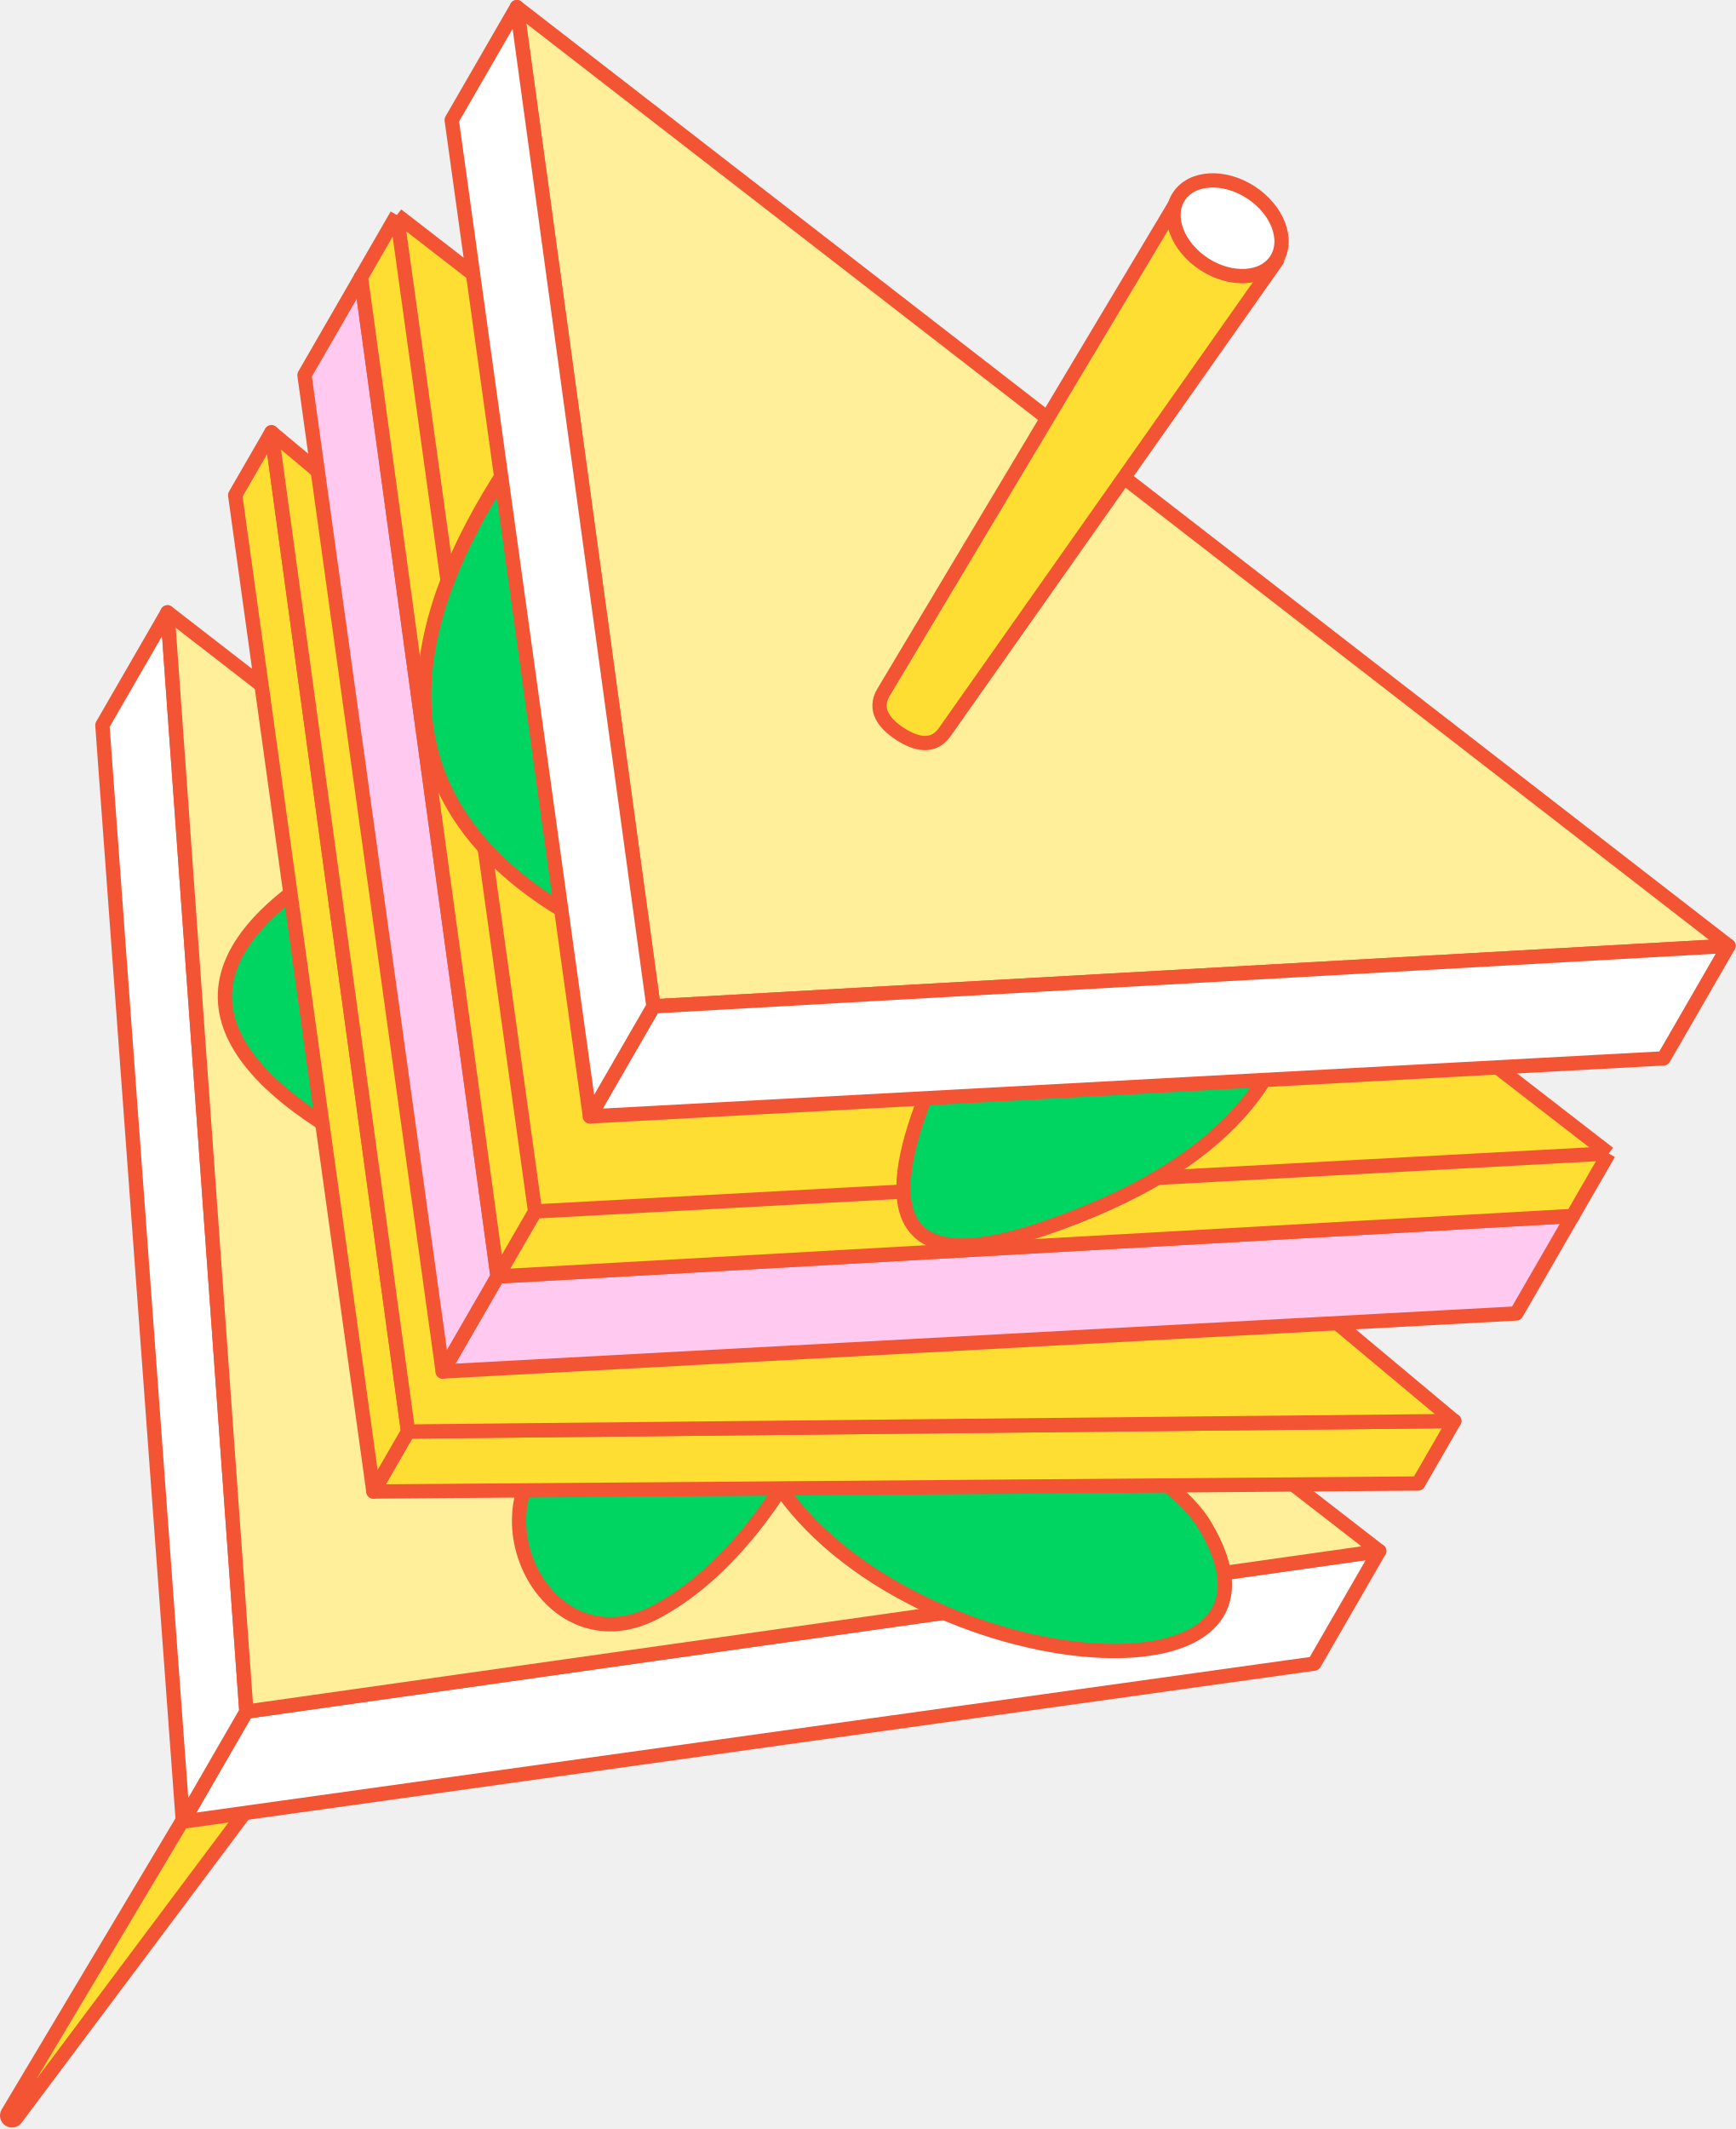
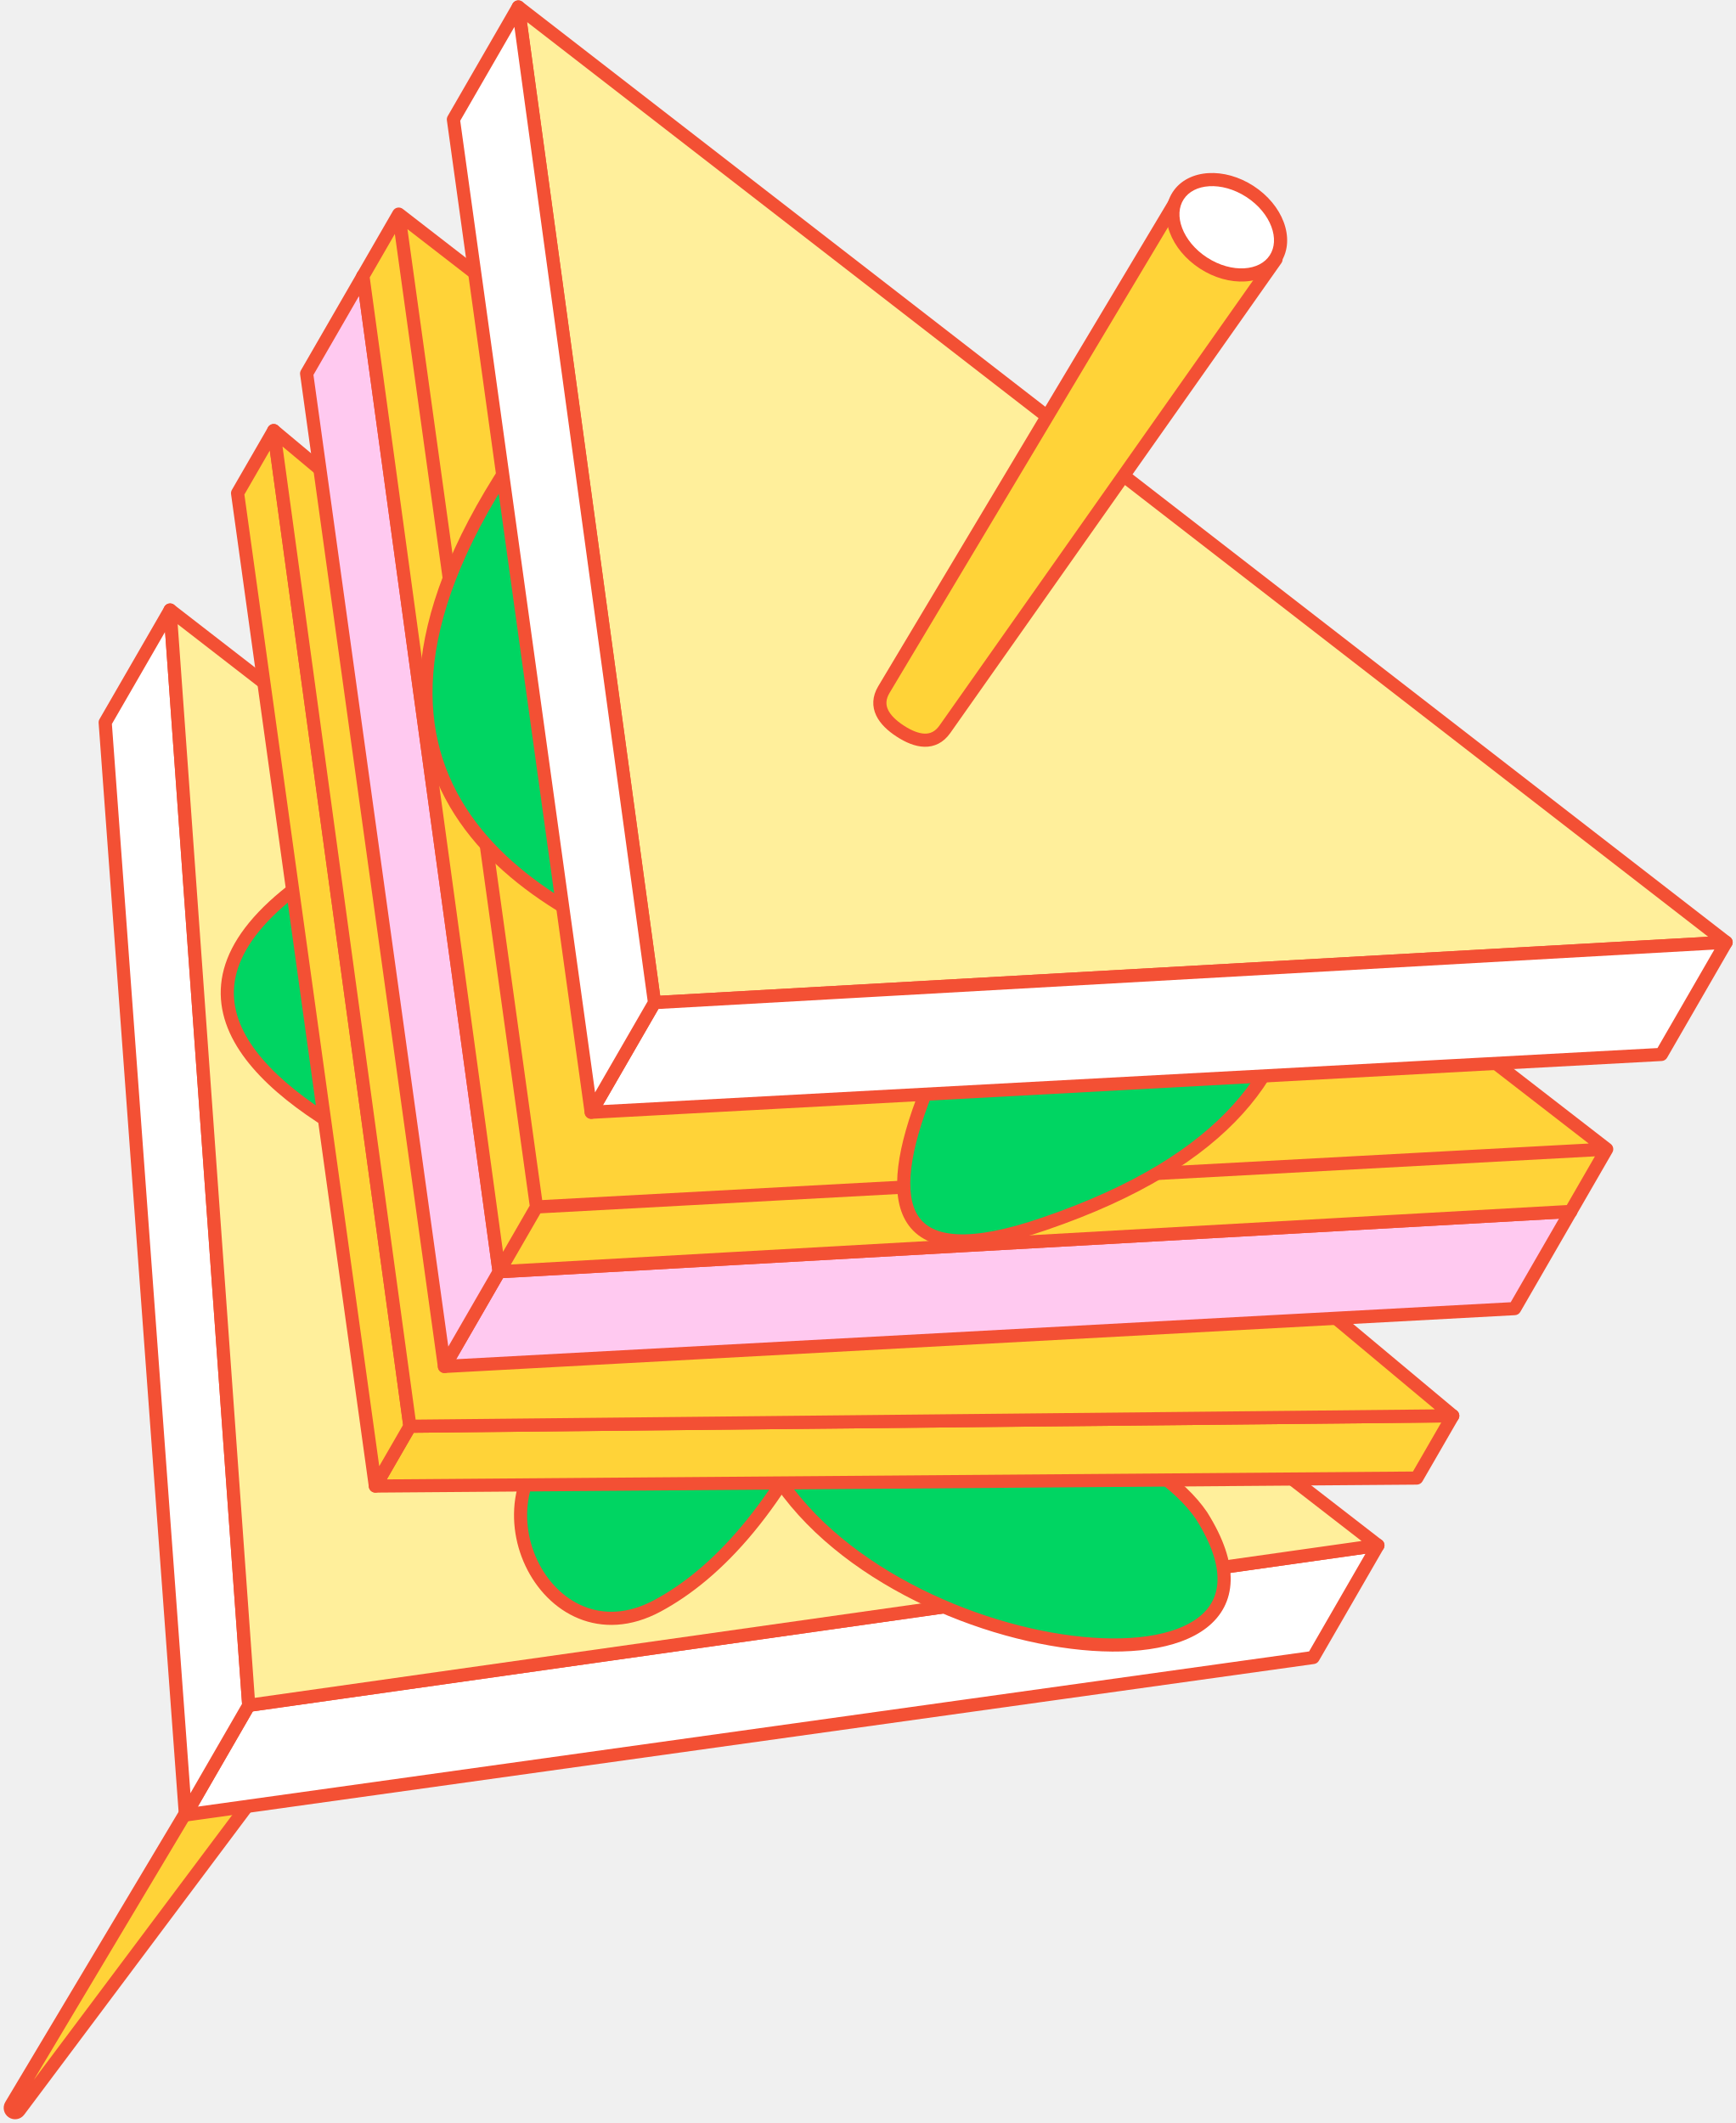
- <svg xmlns="http://www.w3.org/2000/svg" fill="none" height="298" viewBox="0 0 243 298" width="243">
-   <g stroke="#f35534" stroke-linejoin="round" stroke-width="2">
-     <path d="m44.025 223.868 8.601 5.339-50.408 67.32c-.213.284-.612.355-.91.161-.305-.198-.399-.602-.212-.914z" fill="#ffde33" />
-     <path d="m34.496 239.576 158.596-22.473-9.093 15.752-158.393 22.124z" fill="#fff" />
-     <path d="m34.495 239.576-11.043-153.863-9.119 15.794 11.269 153.47z" fill="#fff" />
-     <path d="m34.495 239.576 158.596-22.474-169.642-131.39z" fill="#ffef9b" />
-     <path d="m78.304 151.424c-25.978-13.747-26.273-16.123-22.398-29.865.641-2.276-2.396-4.272-4.71-3.063-30.812 16.104-20.315 30.389-3.554 40.263 20.576 12.123 51.882 3.893 30.662-7.335z" fill="#00d562" />
-     <path d="m80.007 200.503c12.415-7.162 27.866-7.799 37.027-6.544-7.831 17.604-16.699 27.108-25.146 31.641-15.816 8.486-27.404-16.142-11.881-25.097z" fill="#00d562" />
-     <path d="m168.332 212.948v-.001c-12.309-18.063-70.085-25.596-70.085-25.596l8.668 17.032c15.342 30.149 79.398 37.209 61.417 8.567z" fill="#00d562" />
-     <path d="m57.131 200.372 146.47-1.472-5.052 8.751-146.268 1.121z" fill="#ffde33" />
-     <path d="m57.13 200.372-19.128-139.86-5.077 8.792 19.353 139.469z" fill="#ffde33" />
-     <path d="m57.132 200.373-19.127-139.861-.005-.003 165.602 138.393z" fill="#ffde33" />
-     <path d="m69.66 178.668 150.512-8.472-169.642-131.391z" fill="#ffc9f0" />
-     <path d="m69.661 178.668 150.512-8.472-7.882 13.652-150.31 8.122z" fill="#ffc9f0" />
-     <path d="m69.662 178.668-19.128-139.86-7.906 13.694 19.354 139.469z" fill="#ffc9f0" />
-   </g>
-   <path d="m220.175 170.198-150.512 8.472-19.128-139.861 5.028-8.709 169.663 131.347z" fill="#ffde33" />
-   <path d="m69.663 178.67 150.512-8.472 5.051-8.751m-155.563 17.223 5.254-9.101m-5.254 9.101-19.128-139.861 5.028-8.709m169.663 131.347-150.31 8.122m150.31-8.122-169.663-131.347m19.353 139.469-19.353-139.469" stroke="#f35534" stroke-linejoin="round" stroke-width="2" />
-   <path d="m71.048 65.364c-29.877 45.512 4.253 63.7 28.835 71.109 1.563.472 3.101-.737 3.041-2.369-1.545-42.494-7.775-105.77-31.876-68.74z" fill="#00d562" stroke="#f35534" stroke-linejoin="round" stroke-width="2" />
-   <path d="m146.29 171.916c51.698-17.679 35.673-53.073 20.641-74.056-.956-1.335-2.92-1.323-3.874.006-24.826 34.61-58.664 88.564-16.767 74.05z" fill="#00d562" stroke="#f35534" stroke-linejoin="round" stroke-width="2" />
-   <path d="m91.487 140.862 150.512-8.472-169.642-131.39z" fill="#ffef9b" stroke="#f35534" stroke-linejoin="round" stroke-width="2" />
-   <path d="m91.488 140.863 150.513-8.472-9.093 15.753-150.31 8.122z" fill="#fff" stroke="#f35534" stroke-linejoin="round" stroke-width="2" />
-   <path d="m91.487 140.862-19.128-139.861-9.119 15.793 19.353 139.469z" fill="#fff" stroke="#f35534" stroke-linejoin="round" stroke-width="2" />
-   <path d="m165.141 27.582 13.64 8.864-46.509 66.021c-1.585 2.246-3.961 1.76-6.266.263-2.305-1.498-3.713-3.473-2.304-5.833z" fill="#ffde33" stroke="#f35534" stroke-linejoin="round" stroke-width="2" />
-   <path d="m168.593 36.975c3.767 2.448 8.283 2.182 10.087-.593 1.803-2.776.212-7.01-3.555-9.458-3.767-2.448-8.282-2.182-10.086.593s-.212 7.01 3.554 9.458z" fill="#fff" stroke="#f35534" stroke-linejoin="round" stroke-width="2" />
+ <svg xmlns="http://www.w3.org/2000/svg" fill="none" height="323" viewBox="0 0 264 323" width="264">
+   <path d="m48.16 242.441 9.316 5.784-54.596 72.912c-.231.309-.662.385-.986.175" fill="#ffd338" />
+   <path clip-rule="evenodd" d="m58.459 248.039c.052.276-.014.56-.182.785l-54.596 72.912c-.547.731-1.566.912-2.331.415-.781-.508-1.021-1.542-.544-2.341l46.496-77.881c.138-.23.362-.396.622-.459.261-.064.536-.02.764.122l9.316 5.783c.238.148.403.389.455.664zm-9.962-4.211-43.355 72.62 50.88-67.949z" fill="#f35034" fill-rule="evenodd" />
+   <path d="m37.838 259.458 171.774-24.341-9.849 17.061-171.555 23.963z" fill="#fff" />
+   <path clip-rule="evenodd" d="m210.441 234.556c.214.317.228.728.037 1.059l-9.849 17.061c-.154.267-.422.448-.728.491l-171.554 23.962c-.379.053-.754-.115-.968-.431-.214-.317-.228-.728-.037-1.059l9.63-16.682c.154-.267.421-.447.726-.491l171.774-24.341c.378-.054.755.114.969.431zm-171.98 25.822-8.363 14.487 169.043-23.611 8.579-14.861z" fill="#f35034" fill-rule="evenodd" />
+   <path d="m37.838 259.456-11.961-166.647-9.877 17.105 12.206 166.223z" fill="#fff" />
+   <path clip-rule="evenodd" d="m26.102 91.836c-.428-.098-.87.094-1.09.475l-9.877 17.105c-.1.174-.146.374-.131.574l12.206 166.222c.032.438.346.804.774.902.428.098.87-.095 1.089-.475l9.632-16.681c.1-.173.146-.372.132-.572l-11.961-166.647c-.031-.438-.345-.804-.773-.903zm10.717 167.387-7.853 13.601-11.945-162.674 8.093-14.016z" fill="#f35034" fill-rule="evenodd" />
+   <path d="m37.837 259.456 171.773-24.342-183.738-142.307z" fill="#ffef9b" />
+   <path clip-rule="evenodd" d="m25.4 91.925c.348-.186.773-.151 1.085.091l183.737 142.308c.318.246.458.658.355 1.046-.103.389-.429.678-.827.734l-171.773 24.342c-.275.039-.553-.038-.768-.212s-.349-.43-.369-.707l-11.964-166.649c-.028-.394.177-.767.525-.953zm1.63 3.043 11.727 163.347 168.369-23.859z" fill="#f35034" fill-rule="evenodd" />
+   <path d="m85.285 163.981c-28.137-14.889-28.456-17.462-24.259-32.347.695-2.465-2.595-4.627-5.101-3.317-33.373 17.442-22.004 32.914-3.85 43.609 22.286 13.13 56.193 4.216 33.21-7.945z" fill="#00d562" />
+   <path clip-rule="evenodd" d="m92.118 167.686c-1.339-1.506-3.438-3.042-6.365-4.591-7.032-3.721-12.292-6.655-16.171-9.194-3.888-2.546-6.308-4.646-7.734-6.672-2.758-3.919-1.982-7.798.141-15.325.501-1.777-.472-3.338-1.766-4.183-1.3-.848-3.135-1.141-4.761-.292-16.718 8.738-22.805 17.266-21.776 25.347.507 3.984 2.738 7.655 5.918 10.968 3.184 3.317 7.382 6.343 11.964 9.043 11.377 6.702 25.696 7.788 34.332 5.619 2.168-.544 4.039-1.309 5.43-2.289 1.388-.978 2.393-2.245 2.589-3.794.196-1.557-.459-3.128-1.8-4.637zm-6.706 8.78c-8.143 2.046-21.921 1.024-32.83-5.403-4.495-2.648-8.526-5.567-11.536-8.704-3.015-3.141-4.944-6.434-5.377-9.835-.851-6.689 4.064-14.618 20.718-23.322.881-.461 1.943-.327 2.741.194.804.525 1.128 1.277.934 1.965-2.075 7.358-3.237 12.208.149 17.019 1.646 2.339 4.32 4.605 8.274 7.194 3.963 2.595 9.295 5.566 16.331 9.289 2.819 1.492 4.688 2.895 5.806 4.152 1.116 1.256 1.409 2.274 1.31 3.058-.1.791-.632 1.617-1.756 2.409-1.122.791-2.738 1.475-4.765 1.984z" fill="#f35034" fill-rule="evenodd" />
+   <path d="m87.133 217.139c13.445-7.757 30.181-8.447 40.102-7.088-8.482 19.067-18.086 29.36-27.234 34.27-17.13 9.192-29.681-17.483-12.868-27.182z" fill="#00d562" />
+   <path clip-rule="evenodd" d="m128.149 210.457c-8.537 19.19-18.266 29.695-27.676 34.745-4.525 2.428-8.833 2.52-12.453 1.039-3.592-1.47-6.41-4.448-8.086-8-3.351-7.1-2.251-16.806 6.699-21.969 13.702-7.904 30.683-8.589 40.738-7.212.311.043.585.229.738.504s.168.606.04.893zm-2.383.419c-9.903-1.101-25.526-.144-38.134 7.129-7.863 4.536-8.894 13.017-5.89 19.382 1.501 3.18 3.982 5.753 7.035 7.003 3.026 1.238 6.71 1.217 10.75-.951 8.693-4.665 17.951-14.411 26.238-32.563z" fill="#f35034" fill-rule="evenodd" />
+   <path d="m182.797 230.62c-13.332-19.564-75.908-27.727-75.908-27.727l9.388 18.447c16.616 32.654 85.996 40.301 66.52 9.28z" fill="#00d562" />
+   <path clip-rule="evenodd" d="m107.018 201.901-.129.992c.129-.992.129-.992.129-.992l.048.006.137.019c.12.016.298.04.531.073.464.065 1.146.162 2.019.294 1.744.262 4.249.658 7.295 1.195 6.092 1.074 14.358 2.711 23.047 4.962 8.683 2.25 17.816 5.121 25.631 8.67 7.78 3.534 14.404 7.806 17.898 12.933.022.032.041.064.059.097 2.463 3.941 3.6 7.39 3.529 10.341-.074 3.016-1.409 5.408-3.641 7.147-2.199 1.712-5.234 2.771-8.738 3.278-3.515.508-7.573.472-11.885-.066-8.623-1.074-18.37-4.162-27.021-9.051-8.645-4.885-16.27-11.612-20.542-20.005l-9.387-18.448c-.168-.331-.14-.727.074-1.03s.578-.463.946-.415zm76.432 29.474c.175-.151.292-.361.333-.587-.035.211-.139.419-.333.587zm-74.799-27.224 8.517 16.736c4.037 7.933 11.315 14.408 19.743 19.171 8.423 4.76 17.92 7.766 26.284 8.808 4.181.52 8.054.547 11.351.07 3.309-.478 5.969-1.454 7.796-2.876 1.792-1.396 2.812-3.242 2.87-5.618.059-2.424-.883-5.502-3.262-9.29-.006-.01-.012-.02-.017-.029-3.184-4.632-9.363-8.698-17.034-12.182-7.668-3.483-16.679-6.32-25.306-8.555-8.622-2.234-16.834-3.86-22.892-4.928-3.028-.534-5.516-.927-7.246-1.188-.289-.043-.558-.083-.804-.119zm73.147 26.415c-.005.133.015.264.056.384-.045-.126-.063-.257-.056-.384z" fill="#f35034" fill-rule="evenodd" />
+   <path d="m62.355 216.994 158.641-1.594-5.472 9.477-158.421 1.215z" fill="#ffd338" />
+   <path clip-rule="evenodd" d="m221.858 214.896c.181.31.182.693.003 1.004l-5.472 9.477c-.177.307-.504.498-.858.5l-158.422 1.215c-.359.002-.691-.187-.872-.497s-.181-.693-.002-1.003l5.253-9.098c.177-.307.502-.497.856-.5l158.641-1.594c.359-.003.692.186.873.496zm-158.923 3.092-4.094 7.09 156.101-1.196 4.31-7.464z" fill="#f35034" fill-rule="evenodd" />
+   <path d="m62.355 216.993-20.716-151.481-5.499 9.523 20.962 151.057z" fill="#ffd338" />
+   <path clip-rule="evenodd" d="m41.831 64.531c-.419-.082-.845.111-1.059.481l-5.499 9.523c-.111.193-.155.417-.125.637l20.961 151.058c.059.423.38.762.799.844.419.082.844-.112 1.058-.482l5.254-9.098c.111-.193.155-.416.125-.636l-20.716-151.482c-.058-.423-.379-.763-.798-.846zm19.487 152.26-3.627 6.28-20.514-147.833 3.866-6.696z" fill="#f35034" fill-rule="evenodd" />
+   <path d="m62.355 216.993-20.716-151.482-.005-.003 179.362 149.892z" fill="#ffd338" />
+   <path clip-rule="evenodd" d="m40.813 64.935c.297-.425.87-.553 1.32-.293l.006.003c.064.037.123.081.177.13l179.321 149.858c.322.268.441.709.301 1.103-.141.395-.513.66-.932.664l-158.641 1.593c-.504.005-.933-.365-1.001-.864l-20.703-151.386c-.065-.27-.018-.564.152-.807zm2.166 3.001 20.247 148.048 155.045-1.557z" fill="#f35034" fill-rule="evenodd" />
+   <path d="m75.925 193.488 163.017-9.177-183.737-142.307z" fill="#ffc9f0" />
+   <path clip-rule="evenodd" d="m54.704 41.136c.352-.203.791-.173 1.113.075l183.738 142.308c.329.255.466.689.342 1.087-.124.399-.482.678-.899.702l-163.017 9.176c-.521.03-.976-.346-1.047-.863l-20.72-151.483c-.055-.403.139-.798.491-1.001zm1.823 3.155 20.263 148.145 159.424-8.975z" fill="#f35034" fill-rule="evenodd" />
+   <path d="m75.925 193.486 163.018-9.175-8.536 14.786-162.8 8.797z" fill="#ffc9f0" />
+   <path clip-rule="evenodd" d="m239.795 183.786c.193.313.198.706.014 1.025l-8.536 14.786c-.169.293-.475.48-.812.498l-162.8 8.797c-.366.02-.714-.162-.906-.475s-.197-.706-.014-1.023l8.318-14.407c.169-.293.473-.48.81-.499l163.018-9.176c.367-.021.716.162.908.474zm-163.274 10.669-7.125 12.341 160.416-8.669 7.34-12.714z" fill="#f35034" fill-rule="evenodd" />
+   <path d="m75.924 193.486-20.716-151.482-8.563 14.831 20.961 151.058z" fill="#ffc9f0" />
+   <path clip-rule="evenodd" d="m55.4 41.025c-.419-.082-.845.111-1.059.481l-8.563 14.831c-.111.193-.155.417-.124.637l20.961 151.057c.059.423.38.762.799.844.419.082.844-.111 1.058-.481l8.318-14.407c.111-.192.155-.416.125-.636l-20.716-151.482c-.058-.423-.379-.763-.798-.846zm19.487 152.259-6.691 11.588-20.514-147.832 6.93-12.004z" fill="#f35034" fill-rule="evenodd" />
+   <path d="m238.943 184.311-163.018 9.176-20.716-151.482 5.446-9.433 183.761 142.261z" fill="#ffd338" />
+   <path clip-rule="evenodd" d="m60.461 31.591c.283-.056.577.014.805.19l183.761 142.262c.395.306.504.857.254 1.29l-5.472 9.478c-.169.292-.473.48-.81.499l-163.018 9.175c-.521.03-.976-.346-1.047-.863l-20.716-151.482c-.03-.22.014-.443.125-.635l5.446-9.433c.144-.25.39-.425.673-.481zm-.397 4.003-3.819 6.614 20.274 148.249 4.058-7.029zm22.146 149.005-4.495 7.786 160.631-9.042 4.279-7.412zm159.468-10.619-179.696-139.115 20.498 147.717z" fill="#f35034" fill-rule="evenodd" />
+   <path d="m77.424 70.768c-32.164 48.995 4.162 68.753 30.747 76.871 1.932.59 3.834-.913 3.759-2.932-1.705-46.019-8.499-113.898-34.506-73.939z" fill="#00d562" />
+   <path clip-rule="evenodd" d="m104.751 75.217c5.201 17.862 7.326 46.453 8.178 69.454.1 2.686-2.441 4.722-5.05 3.925-13.327-4.069-29.345-11.118-37.934-23.493-4.318-6.221-6.742-13.765-6.021-22.874.719-9.087 4.563-19.668 12.664-32.008 3.28-5.039 6.313-8.47 9.142-10.454 2.853-2.001 5.59-2.585 8.139-1.722 2.488.843 4.561 2.989 6.311 5.91 1.76 2.938 3.269 6.789 4.572 11.261zm-17.873-13.812c-2.526 1.772-5.394 4.96-8.616 9.91l-.002.003c-7.981 12.158-11.658 22.418-12.343 31.07-.683 8.629 1.605 15.718 5.67 21.576 8.179 11.783 23.616 18.672 36.875 22.72 1.256.384 2.518-.586 2.468-1.938-.853-23.019-2.977-51.376-8.101-68.969-1.279-4.391-2.73-8.061-4.367-10.793-1.647-2.749-3.404-4.423-5.237-5.044-1.772-.6-3.846-.291-6.349 1.465z" fill="#f35034" fill-rule="evenodd" />
+   <path d="m158.921 186.175c55.993-19.148 38.637-57.482 22.357-80.209-1.036-1.447-3.164-1.434-4.197.007-26.889 37.486-63.538 95.921-18.16 80.202z" fill="#00d562" />
+   <path clip-rule="evenodd" d="m176.268 105.388c1.428-1.99 4.383-2.016 5.823-.007 8.159 11.391 16.75 26.896 16.11 42.072-.322 7.63-2.977 15.152-9.133 21.975-6.14 6.806-15.72 12.868-29.821 17.691-5.723 1.982-10.254 2.834-13.727 2.657-3.504-.177-6.035-1.413-7.523-3.683-1.451-2.215-1.77-5.211-1.354-8.626.419-3.434 1.6-7.439 3.328-11.811 6.902-17.459 22.858-41.532 36.297-60.268zm4.197 1.158c-.633-.883-1.933-.883-2.572.008-13.449 18.75-29.262 42.638-36.062 59.838-1.697 4.293-2.813 8.121-3.203 11.318-.392 3.216-.032 5.648 1.042 7.287 1.038 1.583 2.878 2.626 5.951 2.782 3.102.157 7.352-.604 12.973-2.551l.004-.001c13.894-4.752 23.141-10.661 28.985-17.138 5.829-6.461 8.316-13.533 8.62-20.72.61-14.46-7.618-29.486-15.738-40.823z" fill="#f35034" fill-rule="evenodd" />
+   <path d="m99.565 152.54 163.017-9.176-183.737-142.307z" fill="#ffef9b" />
+   <path clip-rule="evenodd" d="m78.344.191c.352-.203.791-.173 1.113.075l183.737 142.308c.33.255.467.689.343 1.087s-.482.678-.899.702l-163.017 9.176c-.521.029-.976-.346-1.047-.863l-20.72-151.484c-.055-.402.139-.798.491-1.001zm1.823 3.155 20.263 148.144 159.424-8.974z" fill="#f35034" fill-rule="evenodd" />
+   <path d="m99.565 152.541 163.018-9.176-9.849 17.062-162.799 8.796z" fill="#fff" />
+   <path clip-rule="evenodd" d="m263.434 142.841c.193.313.198.706.015 1.024l-9.849 17.061c-.169.293-.475.481-.812.499l-162.799 8.797c-.366.02-.714-.163-.906-.475-.192-.313-.197-.706-.014-1.024l9.63-16.682c.169-.292.473-.479.81-.498l163.019-9.176c.366-.021.715.161.907.474zm-163.274 10.668-8.437 14.616 160.416-8.668 8.653-14.989z" fill="#f35034" fill-rule="evenodd" />
+   <path d="m99.565 152.54-20.716-151.481-9.877 17.106 20.962 151.058z" fill="#fff" />
+   <path clip-rule="evenodd" d="m79.041.079c-.419-.082-.845.111-1.059.481l-9.877 17.106c-.111.193-.155.417-.124.637l20.961 151.057c.059.423.38.762.799.844s.844-.111 1.058-.481l9.632-16.682c.111-.192.155-.415.125-.635l-20.717-151.482c-.058-.424-.379-.763-.798-.846zm19.487 152.26-8.005 13.863-20.514-147.833 8.244-14.278z" fill="#f35034" fill-rule="evenodd" />
+   <path d="m179.338 29.846 14.774 9.601-50.374 71.505c-1.716 2.433-4.29 1.908-6.786.286-2.497-1.623-4.022-3.762-2.496-6.318z" fill="#ffd338" />
+   <path clip-rule="evenodd" d="m179.112 28.872c.265-.061.543-.012.771.136l14.774 9.601c.228.148.385.383.437.649.051.267-.008.543-.165.765l-50.373 71.505c-1.043 1.479-2.427 2.126-3.944 2.087-1.437-.036-2.89-.684-4.205-1.539-1.315-.854-2.497-1.919-3.115-3.217-.651-1.371-.622-2.898.305-4.451l44.883-75.075c.139-.233.367-.4.632-.461zm.552 2.378-44.349 74.183c-.599 1.002-.57 1.823-.216 2.567.387.815 1.216 1.631 2.398 2.399 1.181.768 2.263 1.194 3.166 1.217.824.021 1.585-.286 2.258-1.24l49.776-70.657z" fill="#f35034" fill-rule="evenodd" />
+   <path d="m194 39.378c-1.953 3.006-6.844 3.294-10.924.643-4.08-2.651-5.803-7.237-3.85-10.244 1.954-3.006 6.845-3.294 10.924-.642 4.08 2.651 5.804 7.237 3.85 10.243z" fill="#fff" />
+   <path clip-rule="evenodd" d="m183.95 28.333c-1.744.103-3.123.816-3.885 1.989-.763 1.174-.855 2.724-.24 4.358.614 1.634 1.916 3.281 3.796 4.502 1.879 1.221 3.913 1.743 5.656 1.64s3.122-.816 3.885-1.989c.762-1.173.854-2.724.24-4.358-.615-1.634-1.917-3.281-3.797-4.502-1.879-1.221-3.913-1.743-5.655-1.641zm-.118-1.996c2.211-.13 4.663.53 6.863 1.96 2.201 1.43 3.8 3.402 4.579 5.475.779 2.073.756 4.319-.435 6.152s-3.234 2.766-5.445 2.896c-2.211.13-4.663-.53-6.863-1.96s-3.799-3.402-4.578-5.475c-.78-2.073-.756-4.319.435-6.152s3.234-2.766 5.444-2.896z" fill="#f35034" fill-rule="evenodd" />
</svg>
